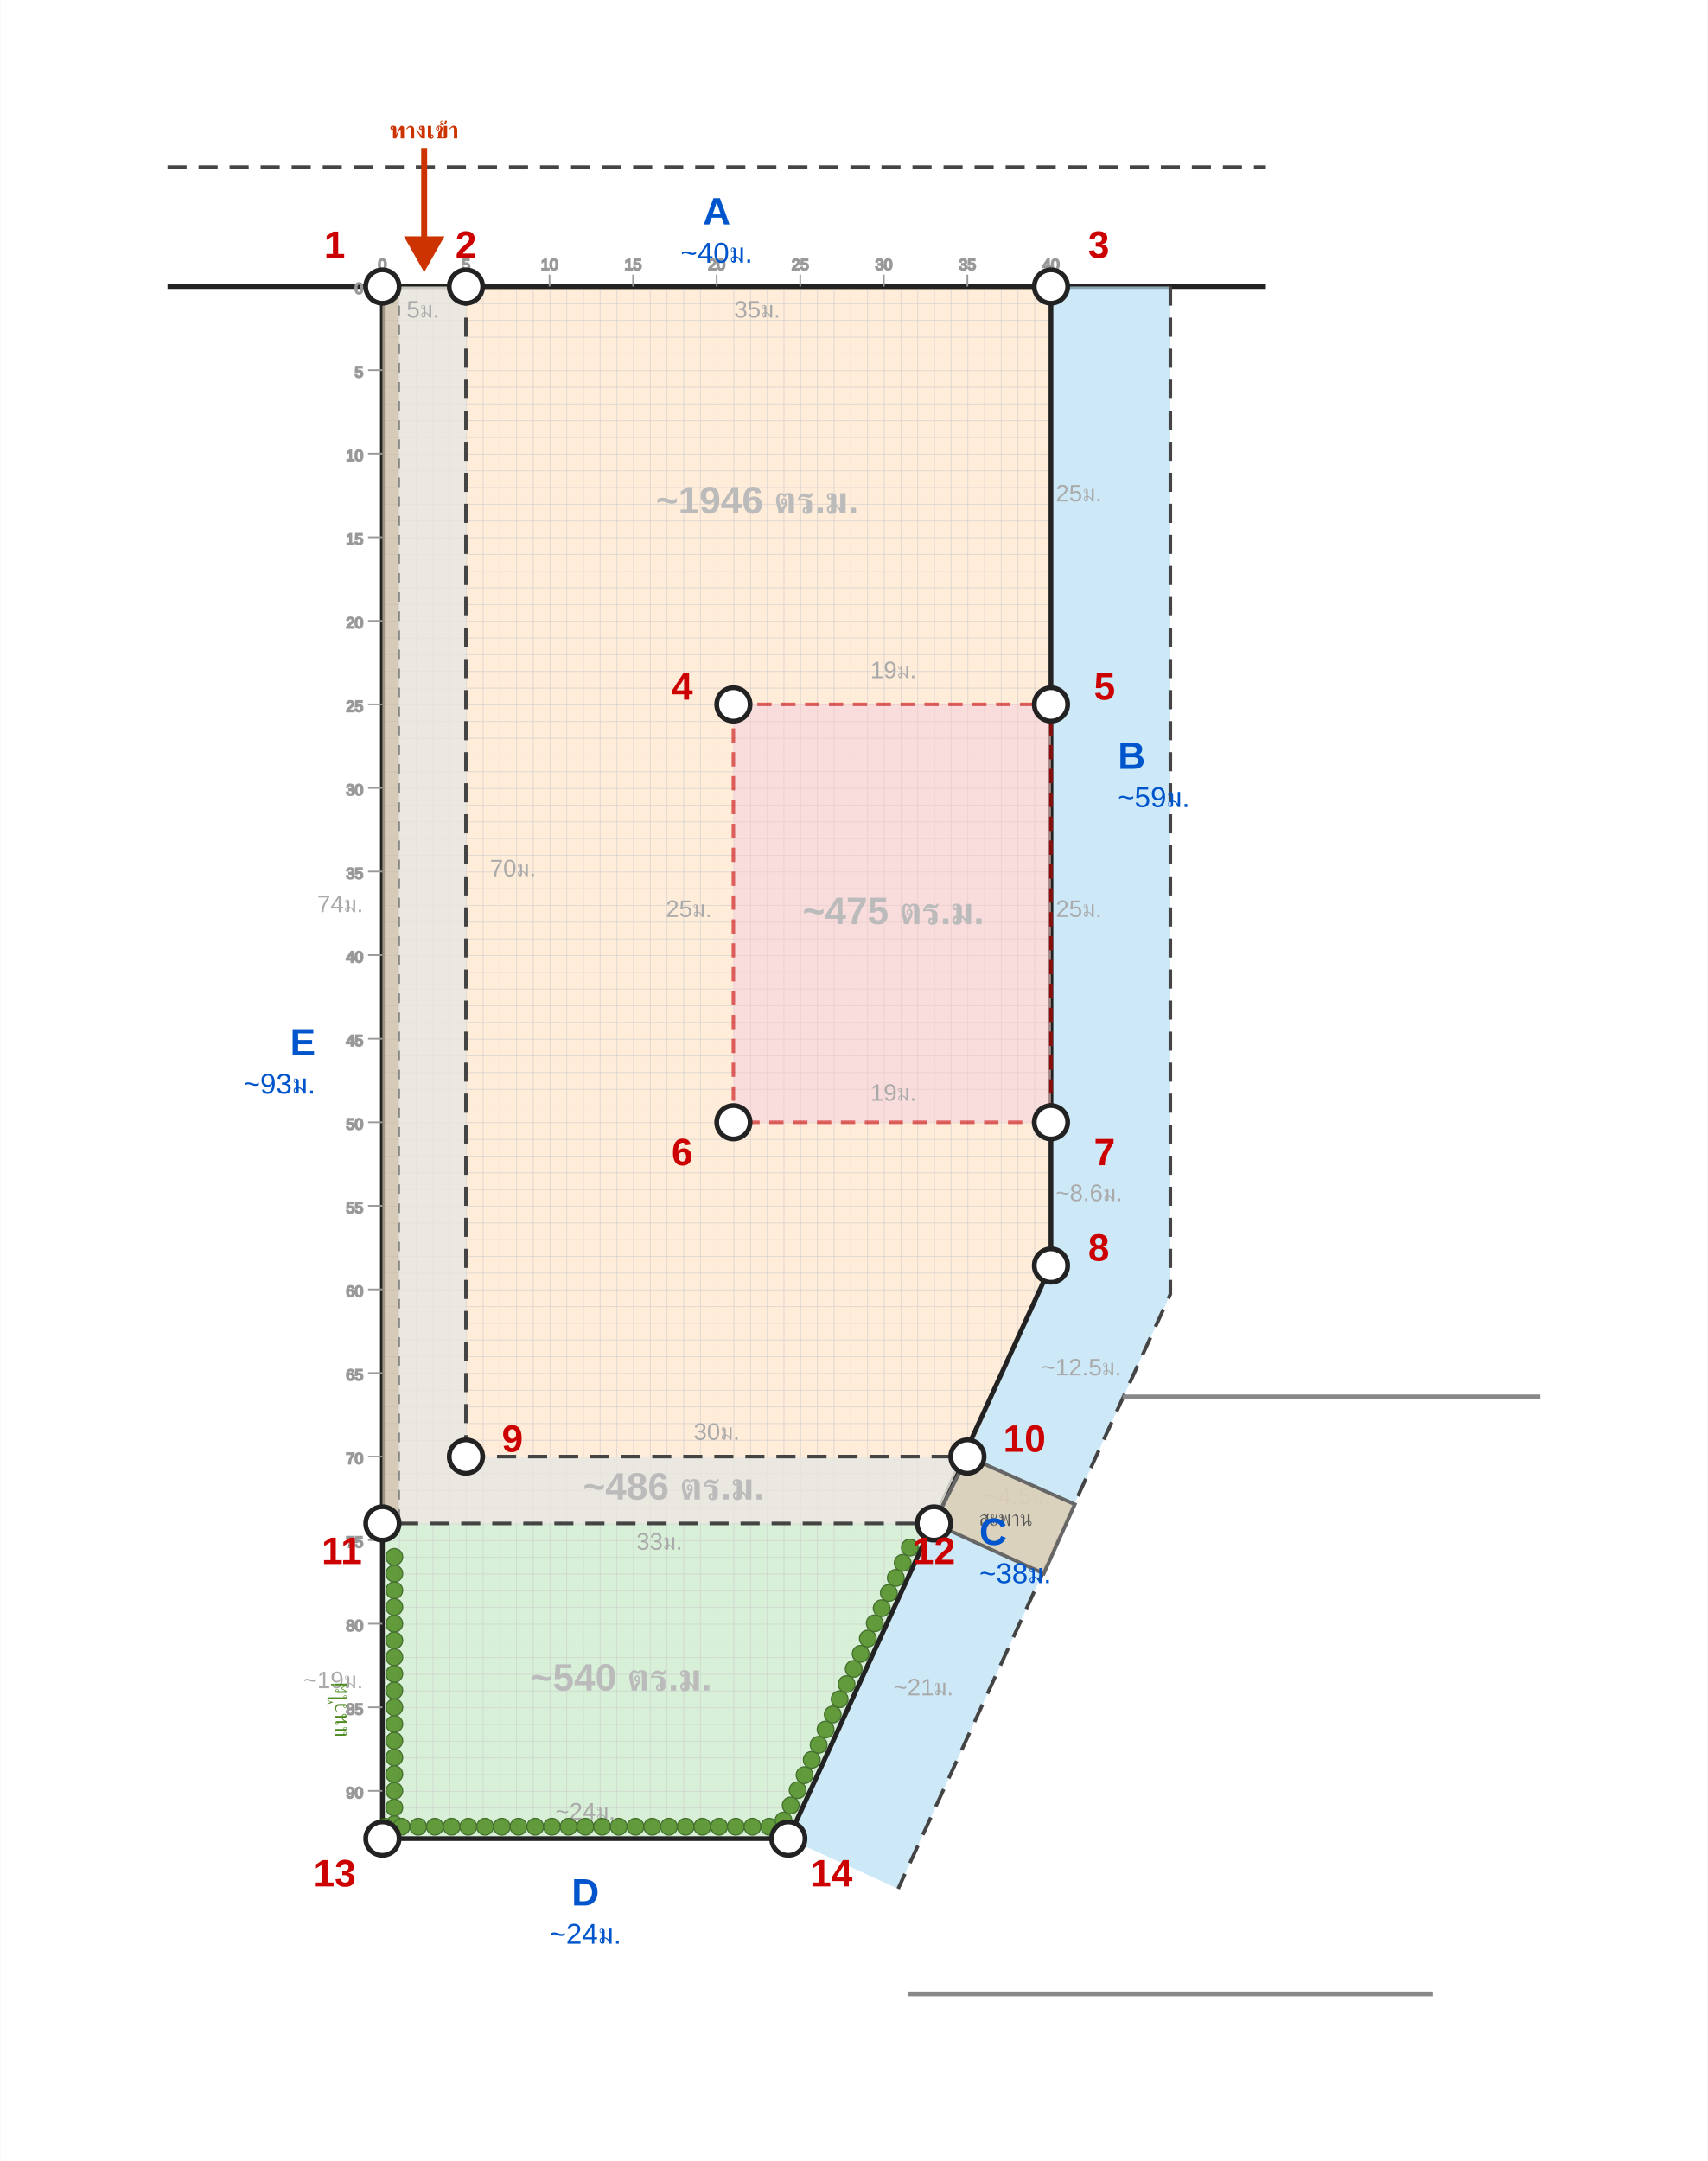
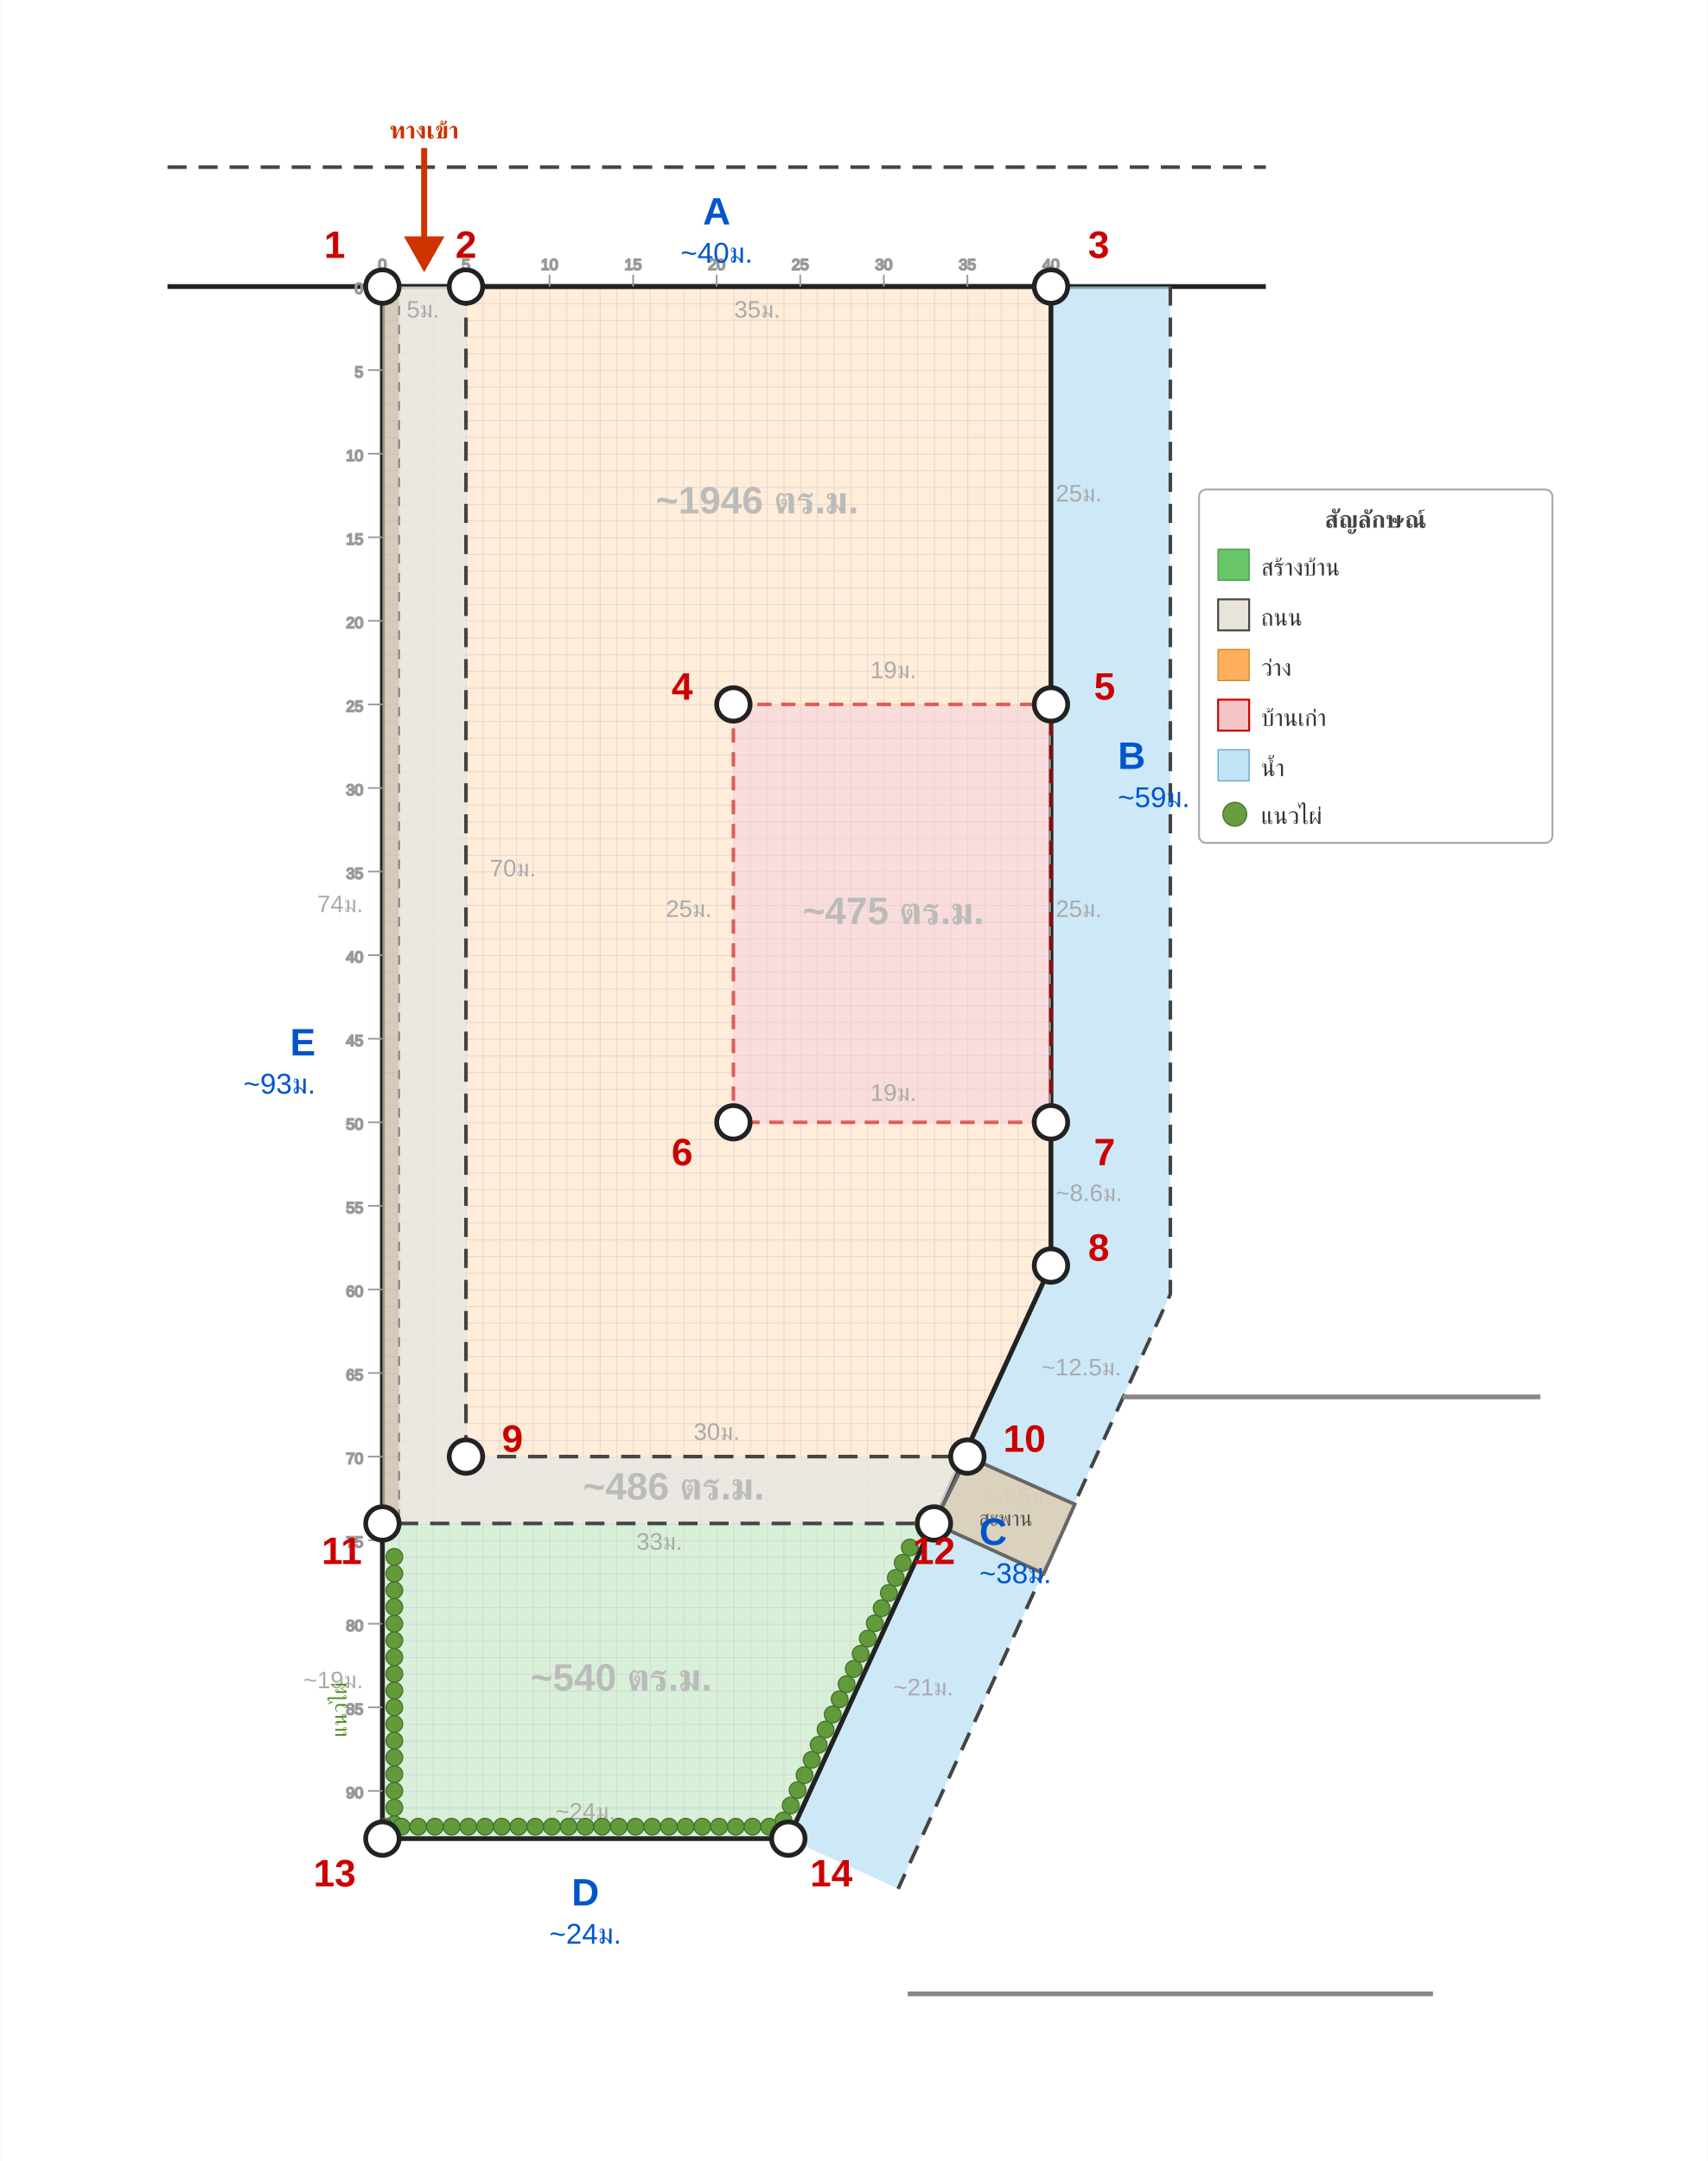
<svg xmlns="http://www.w3.org/2000/svg" viewBox="-10 10 715 905" width="1610" height="2037">
  <rect x="-10" y="10" width="715" height="905" fill="white" />
  <defs>
    <pattern id="grid1m" x="150" y="130" width="7" height="7" patternUnits="userSpaceOnUse">
      <line x1="0" y1="0" x2="7" y2="0" stroke="#ccc" stroke-width="0.4" />
      <line x1="0" y1="0" x2="0" y2="7" stroke="#ccc" stroke-width="0.4" />
    </pattern>
  </defs>
  <line x1="60" y1="80" x2="520" y2="80" stroke="#444" stroke-width="1.5" stroke-dasharray="8,5" />
  <line x1="60" y1="130" x2="520" y2="130" stroke="#222" stroke-width="2" />
  <polygon points="430,130 480,130 480,552 366,801 320,780 430,540" fill="#b8dff5" stroke="none" opacity="0.7" />
  <polyline points="480,130 480,552 366,801" fill="none" stroke="#444" stroke-width="1.5" stroke-dasharray="8,5" />
  <polygon points="150,648 381,648 320,780 150,780" fill="#4dbb4d" opacity="0.22" stroke="none" />
  <polygon points="185,130 430,130 430,305 297,305 297,480 430,480 430,540 395,620 185,620" fill="#ffa040" opacity="0.20" stroke="none" />
  <polygon points="150,130 430,130 430,540 320,780 150,780" fill="url(#grid1m)" stroke="none" />
  <polygon points="       150,130       430,130       430,540       320,780       150,780     " fill="none" stroke="#222" stroke-width="2" stroke-linejoin="round" />
  <g stroke="#999" stroke-width="0.7" fill="#999" font-family="Arial" font-size="6.5" text-anchor="middle">
    <line x1="150" y1="125" x2="150" y2="130" />
    <text x="150" y="123">0</text>
    <line x1="185" y1="125" x2="185" y2="130" />
    <text x="185" y="123">5</text>
    <line x1="220" y1="125" x2="220" y2="130" />
    <text x="220" y="123">10</text>
    <line x1="255" y1="125" x2="255" y2="130" />
    <text x="255" y="123">15</text>
    <line x1="290" y1="125" x2="290" y2="130" />
    <text x="290" y="123">20</text>
    <line x1="325" y1="125" x2="325" y2="130" />
    <text x="325" y="123">25</text>
    <line x1="360" y1="125" x2="360" y2="130" />
    <text x="360" y="123">30</text>
    <line x1="395" y1="125" x2="395" y2="130" />
    <text x="395" y="123">35</text>
    <line x1="430" y1="125" x2="430" y2="130" />
    <text x="430" y="123">40</text>
  </g>
  <g stroke="#999" stroke-width="0.7" fill="#999" font-family="Arial" font-size="6.5" text-anchor="end">
    <line x1="144" y1="130" x2="150" y2="130" />
    <text x="142" y="133">0</text>
    <line x1="144" y1="165" x2="150" y2="165" />
    <text x="142" y="168">5</text>
    <line x1="144" y1="200" x2="150" y2="200" />
    <text x="142" y="203">10</text>
    <line x1="144" y1="235" x2="150" y2="235" />
    <text x="142" y="238">15</text>
    <line x1="144" y1="270" x2="150" y2="270" />
    <text x="142" y="273">20</text>
    <line x1="144" y1="305" x2="150" y2="305" />
    <text x="142" y="308">25</text>
    <line x1="144" y1="340" x2="150" y2="340" />
    <text x="142" y="343">30</text>
    <line x1="144" y1="375" x2="150" y2="375" />
    <text x="142" y="378">35</text>
    <line x1="144" y1="410" x2="150" y2="410" />
    <text x="142" y="413">40</text>
    <line x1="144" y1="445" x2="150" y2="445" />
    <text x="142" y="448">45</text>
    <line x1="144" y1="480" x2="150" y2="480" />
    <text x="142" y="483">50</text>
    <line x1="144" y1="515" x2="150" y2="515" />
    <text x="142" y="518">55</text>
    <line x1="144" y1="550" x2="150" y2="550" />
    <text x="142" y="553">60</text>
    <line x1="144" y1="585" x2="150" y2="585" />
    <text x="142" y="588">65</text>
    <line x1="144" y1="620" x2="150" y2="620" />
    <text x="142" y="623">70</text>
    <line x1="144" y1="655" x2="150" y2="655" />
    <text x="142" y="658">75</text>
    <line x1="144" y1="690" x2="150" y2="690" />
    <text x="142" y="693">80</text>
    <line x1="144" y1="725" x2="150" y2="725" />
    <text x="142" y="728">85</text>
    <line x1="144" y1="760" x2="150" y2="760" />
    <text x="142" y="763">90</text>
  </g>
  <rect x="150" y="130" width="7" height="518" fill="#c8b8a0" opacity="0.75" />
  <rect x="157" y="130" width="28" height="490" fill="#e8e4dc" opacity="0.85" />
  <polygon points="157,620 393.3,620 380.5,648 157,648" fill="#e8e4dc" opacity="0.85" />
  <line x1="185" y1="130" x2="185" y2="620" stroke="#444" stroke-width="1.5" stroke-dasharray="8,5" />
  <line x1="157" y1="130" x2="157" y2="648" stroke="#888" stroke-width="0.8" stroke-dasharray="4,4" />
  <line x1="185" y1="620" x2="393.3" y2="620" stroke="#444" stroke-width="1.5" stroke-dasharray="8,5" />
  <line x1="157" y1="648" x2="380.5" y2="648" stroke="#444" stroke-width="1.5" stroke-dasharray="8,5" />
  <rect x="297" y="305" width="133" height="175" fill="#f5c5c5" opacity="0.6" stroke="#c00" stroke-width="1.5" stroke-dasharray="6,4" />
  <text x="272" y="638" font-family="Arial" font-size="16" font-weight="bold" fill="#bbb" text-anchor="middle">~486 ตร.ม.</text>
  <text x="364" y="397" font-family="Arial" font-size="16" font-weight="bold" fill="#bbb" text-anchor="middle">~475 ตร.ม.</text>
  <text x="307" y="225" font-family="Arial" font-size="16" font-weight="bold" fill="#bbb" text-anchor="middle">~1946 ตร.ม.</text>
  <text x="250" y="718" font-family="Arial" font-size="16" font-weight="bold" fill="#bbb" text-anchor="middle">~540 ตร.ม.</text>
  <g font-family="Arial" font-size="10" fill="#aaa">
    <text x="167" y="143" text-anchor="middle">5ม.</text>
    <text x="307" y="143" text-anchor="middle">35ม.</text>
    <text x="142" y="392" text-anchor="end">74ม.</text>
    <text x="142" y="717" text-anchor="end">~19ม.</text>
    <text x="235" y="772" text-anchor="middle">~24ม.</text>
    <text x="426" y="586" text-anchor="start">~12.5ม.</text>
    <text x="402" y="640" text-anchor="start">~4.5ม.</text>
    <text x="364" y="720" text-anchor="start">~21ม.</text>
    <text x="432" y="220" text-anchor="start">25ม.</text>
    <text x="432" y="394" text-anchor="start">25ม.</text>
    <text x="432" y="513" text-anchor="start">~8.6ม.</text>
    <text x="195" y="377" text-anchor="start">70ม.</text>
    <text x="290" y="613" text-anchor="middle">30ม.</text>
    <text x="266" y="659" text-anchor="middle">33ม.</text>
    <text x="364" y="294" text-anchor="middle">19ม.</text>
    <text x="288" y="394" text-anchor="end">25ม.</text>
    <text x="364" y="471" text-anchor="middle">19ม.</text>
  </g>
  <g id="bamboo-line" fill="#4e8c20" stroke="#2a5a10" stroke-width="0.5" opacity="0.85">
    <circle cx="155" cy="662" r="3.5" />
    <circle cx="155" cy="669" r="3.5" />
    <circle cx="155" cy="676" r="3.5" />
    <circle cx="155" cy="683" r="3.5" />
    <circle cx="155" cy="690" r="3.5" />
    <circle cx="155" cy="697" r="3.5" />
    <circle cx="155" cy="704" r="3.5" />
    <circle cx="155" cy="711" r="3.5" />
    <circle cx="155" cy="718" r="3.5" />
    <circle cx="155" cy="725" r="3.5" />
    <circle cx="155" cy="732" r="3.5" />
    <circle cx="155" cy="739" r="3.5" />
    <circle cx="155" cy="746" r="3.5" />
    <circle cx="155" cy="753" r="3.5" />
    <circle cx="155" cy="760" r="3.5" />
    <circle cx="155" cy="767" r="3.5" />
    <circle cx="155" cy="774" r="3.5" />
    <circle cx="151" cy="775" r="3.5" />
    <circle cx="158" cy="775" r="3.5" />
    <circle cx="165" cy="775" r="3.5" />
    <circle cx="172" cy="775" r="3.5" />
    <circle cx="179" cy="775" r="3.5" />
    <circle cx="186" cy="775" r="3.5" />
    <circle cx="193" cy="775" r="3.5" />
    <circle cx="200" cy="775" r="3.5" />
    <circle cx="207" cy="775" r="3.5" />
    <circle cx="214" cy="775" r="3.5" />
    <circle cx="221" cy="775" r="3.5" />
    <circle cx="228" cy="775" r="3.5" />
    <circle cx="235" cy="775" r="3.5" />
    <circle cx="242" cy="775" r="3.5" />
    <circle cx="249" cy="775" r="3.5" />
    <circle cx="256" cy="775" r="3.5" />
    <circle cx="263" cy="775" r="3.5" />
    <circle cx="270" cy="775" r="3.5" />
    <circle cx="277" cy="775" r="3.5" />
    <circle cx="284" cy="775" r="3.5" />
    <circle cx="291" cy="775" r="3.5" />
    <circle cx="298" cy="775" r="3.5" />
    <circle cx="305" cy="775" r="3.5" />
    <circle cx="312" cy="775" r="3.5" />
    <circle cx="319" cy="775" r="3.5" />
    <circle cx="318.0" cy="772.4" r="3.5" />
    <circle cx="321.0" cy="766.1" r="3.5" />
    <circle cx="323.9" cy="759.7" r="3.5" />
    <circle cx="326.8" cy="753.4" r="3.5" />
    <circle cx="329.8" cy="747.0" r="3.5" />
    <circle cx="332.7" cy="740.7" r="3.5" />
    <circle cx="335.6" cy="734.3" r="3.5" />
    <circle cx="338.6" cy="728.0" r="3.5" />
    <circle cx="341.5" cy="721.6" r="3.5" />
    <circle cx="344.4" cy="715.3" r="3.5" />
    <circle cx="347.4" cy="708.9" r="3.5" />
    <circle cx="350.3" cy="702.6" r="3.5" />
    <circle cx="353.3" cy="696.2" r="3.5" />
    <circle cx="356.2" cy="689.8" r="3.5" />
    <circle cx="359.1" cy="683.5" r="3.5" />
    <circle cx="362.1" cy="677.1" r="3.5" />
    <circle cx="365.0" cy="670.8" r="3.5" />
    <circle cx="367.9" cy="664.5" r="3.5" />
    <circle cx="370.9" cy="658.1" r="3.5" />
  </g>
  <text x="135" y="726" font-family="Arial" font-size="9" fill="#4e8c20" text-anchor="middle" transform="rotate(-90,135,726)">แนวไผ่</text>
  <polygon points="395,620 440,640 427,669 381,648" fill="#ddd0b8" fill-opacity="0.9" stroke="#666" stroke-width="1.5" />
  <text x="411" y="649" font-family="Arial" font-size="9" fill="#555" text-anchor="middle">สะพาน</text>
  <line x1="460" y1="595" x2="635" y2="595" stroke="#888" stroke-width="2" />
  <line x1="370" y1="845" x2="590" y2="845" stroke="#888" stroke-width="2" />
  <circle cx="150" cy="130" r="7" fill="white" stroke="#222" stroke-width="2" />
  <circle cx="430" cy="130" r="7" fill="white" stroke="#222" stroke-width="2" />
  <circle cx="430" cy="540" r="7" fill="white" stroke="#222" stroke-width="2" />
  <circle cx="320" cy="780" r="7" fill="white" stroke="#222" stroke-width="2" />
  <circle cx="150" cy="780" r="7" fill="white" stroke="#222" stroke-width="2" />
  <circle cx="185" cy="130" r="7" fill="white" stroke="#222" stroke-width="2" />
  <circle cx="185" cy="620" r="7" fill="white" stroke="#222" stroke-width="2" />
  <circle cx="395" cy="620" r="7" fill="white" stroke="#222" stroke-width="2" />
  <circle cx="150" cy="648" r="7" fill="white" stroke="#222" stroke-width="2" />
  <circle cx="381" cy="648" r="7" fill="white" stroke="#222" stroke-width="2" />
  <circle cx="297" cy="305" r="7" fill="white" stroke="#222" stroke-width="2" />
  <circle cx="430" cy="305" r="7" fill="white" stroke="#222" stroke-width="2" />
  <circle cx="297" cy="480" r="7" fill="white" stroke="#222" stroke-width="2" />
  <circle cx="430" cy="480" r="7" fill="white" stroke="#222" stroke-width="2" />
  <text x="130" y="118" font-family="Arial" font-size="16" font-weight="bold" fill="#c00" text-anchor="middle">1</text>
  <text x="185" y="118" font-family="Arial" font-size="16" font-weight="bold" fill="#c00" text-anchor="middle">2</text>
  <text x="450" y="118" font-family="Arial" font-size="16" font-weight="bold" fill="#c00" text-anchor="middle">3</text>
  <text x="280" y="303" font-family="Arial" font-size="16" font-weight="bold" fill="#c00" text-anchor="end">4</text>
  <text x="448" y="303" font-family="Arial" font-size="16" font-weight="bold" fill="#c00" text-anchor="start">5</text>
  <text x="280" y="498" font-family="Arial" font-size="16" font-weight="bold" fill="#c00" text-anchor="end">6</text>
  <text x="448" y="498" font-family="Arial" font-size="16" font-weight="bold" fill="#c00" text-anchor="start">7</text>
  <text x="450" y="538" font-family="Arial" font-size="16" font-weight="bold" fill="#c00" text-anchor="middle">8</text>
  <text x="200" y="618" font-family="Arial" font-size="16" font-weight="bold" fill="#c00" text-anchor="start">9</text>
  <text x="410" y="618" font-family="Arial" font-size="16" font-weight="bold" fill="#c00" text-anchor="start">10</text>
  <text x="133" y="665" font-family="Arial" font-size="16" font-weight="bold" fill="#c00" text-anchor="middle">11</text>
  <text x="381" y="665" font-family="Arial" font-size="16" font-weight="bold" fill="#c00" text-anchor="middle">12</text>
  <text x="130" y="800" font-family="Arial" font-size="16" font-weight="bold" fill="#c00" text-anchor="middle">13</text>
  <text x="338" y="800" font-family="Arial" font-size="16" font-weight="bold" fill="#c00" text-anchor="middle">14</text>
  <text x="290" y="104" font-family="Arial" font-size="16" font-weight="bold" fill="#0055cc" text-anchor="middle">A</text>
  <text x="290" y="120" font-family="Arial" font-size="12" fill="#0055cc" text-anchor="middle">~40ม.</text>
  <text x="458" y="332" font-family="Arial" font-size="16" font-weight="bold" fill="#0055cc" text-anchor="start">B</text>
  <text x="458" y="348" font-family="Arial" font-size="12" fill="#0055cc" text-anchor="start">~59ม.</text>
  <text x="400" y="657" font-family="Arial" font-size="16" font-weight="bold" fill="#0055cc" text-anchor="start">C</text>
  <text x="400" y="673" font-family="Arial" font-size="12" fill="#0055cc" text-anchor="start">~38ม.</text>
  <text x="235" y="808" font-family="Arial" font-size="16" font-weight="bold" fill="#0055cc" text-anchor="middle">D</text>
  <text x="235" y="824" font-family="Arial" font-size="12" fill="#0055cc" text-anchor="middle">~24ม.</text>
  <text x="122" y="452" font-family="Arial" font-size="16" font-weight="bold" fill="#0055cc" text-anchor="end">E</text>
  <text x="122" y="468" font-family="Arial" font-size="12" fill="#0055cc" text-anchor="end">~93ม.</text>
  <text x="167.5" y="68" font-family="Arial" font-size="10" font-weight="bold" fill="#cc3300" text-anchor="middle">ทางเข้า</text>
  <line x1="167.5" y1="72" x2="167.5" y2="110" stroke="#cc3300" stroke-width="2.5" />
  <polygon points="167.5,124 159,109 176,109" fill="#cc3300" />
+   <rect x="492" y="215" width="148" height="148" fill="white" stroke="#aaa" stroke-width="0.8" rx="3" />
+   <text x="566" y="231" font-family="Arial" font-size="10" font-weight="bold" fill="#444" text-anchor="middle">สัญลักษณ์</text>
+   <rect x="500" y="240" width="13" height="13" fill="#4dbb4d" opacity="0.85" stroke="#2a8a2a" stroke-width="0.5" />
+   <text x="518" y="251" font-family="Arial" font-size="10" fill="#333">สร้างบ้าน</text>
+   <rect x="500" y="261" width="13" height="13" fill="#e8e4dc" stroke="#444" stroke-width="0.8" />
+   <text x="518" y="272" font-family="Arial" font-size="10" fill="#333">ถนน</text>
+   <rect x="500" y="282" width="13" height="13" fill="#ffa040" opacity="0.85" stroke="#cc7000" stroke-width="0.5" />
+   <text x="518" y="293" font-family="Arial" font-size="10" fill="#333">ว่าง</text>
+   <rect x="500" y="303" width="13" height="13" fill="#f5c5c5" stroke="#c00" stroke-width="0.8" />
+   <text x="518" y="314" font-family="Arial" font-size="10" fill="#333">บ้านเก่า</text>
+   <rect x="500" y="324" width="13" height="13" fill="#b8dff5" opacity="0.85" stroke="#4499cc" stroke-width="0.5" />
+   <text x="518" y="335" font-family="Arial" font-size="10" fill="#333">น้ำ</text>
+   <circle cx="507" cy="351" r="5" fill="#4e8c20" stroke="#2a5a10" stroke-width="0.5" opacity="0.85" />
+   <text x="518" y="355" font-family="Arial" font-size="10" fill="#333">แนวไผ่</text>
</svg>
